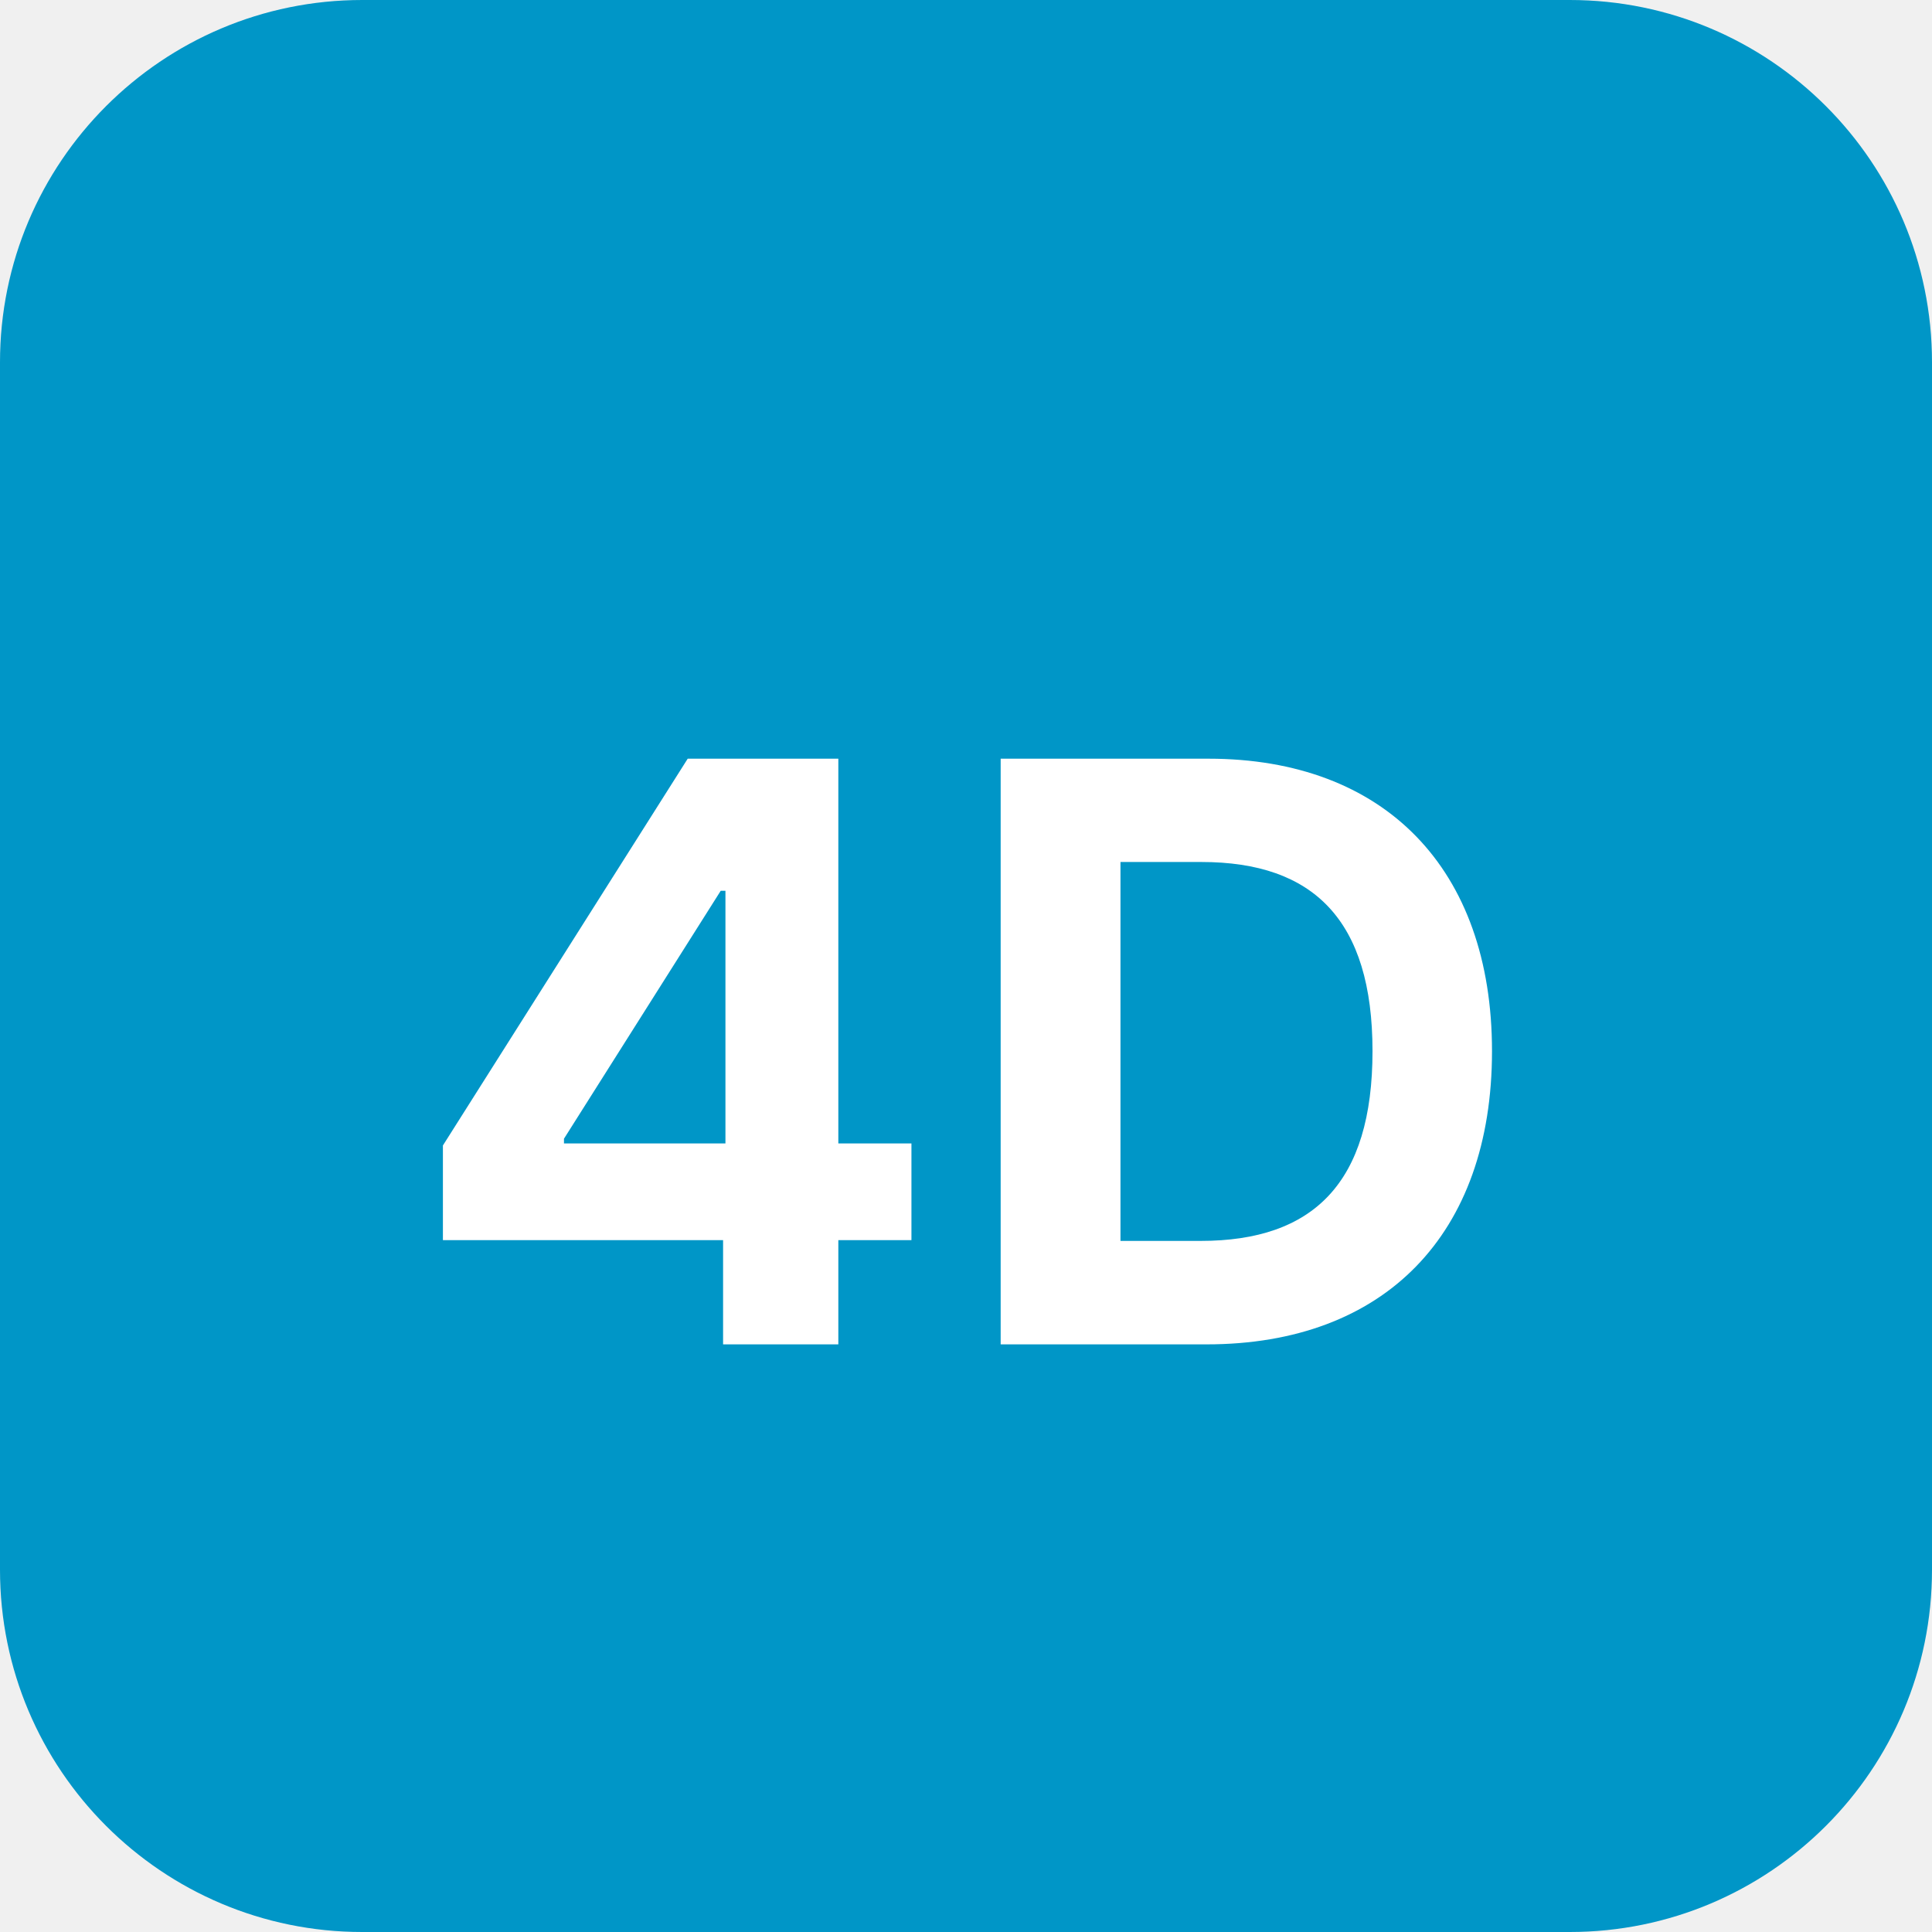
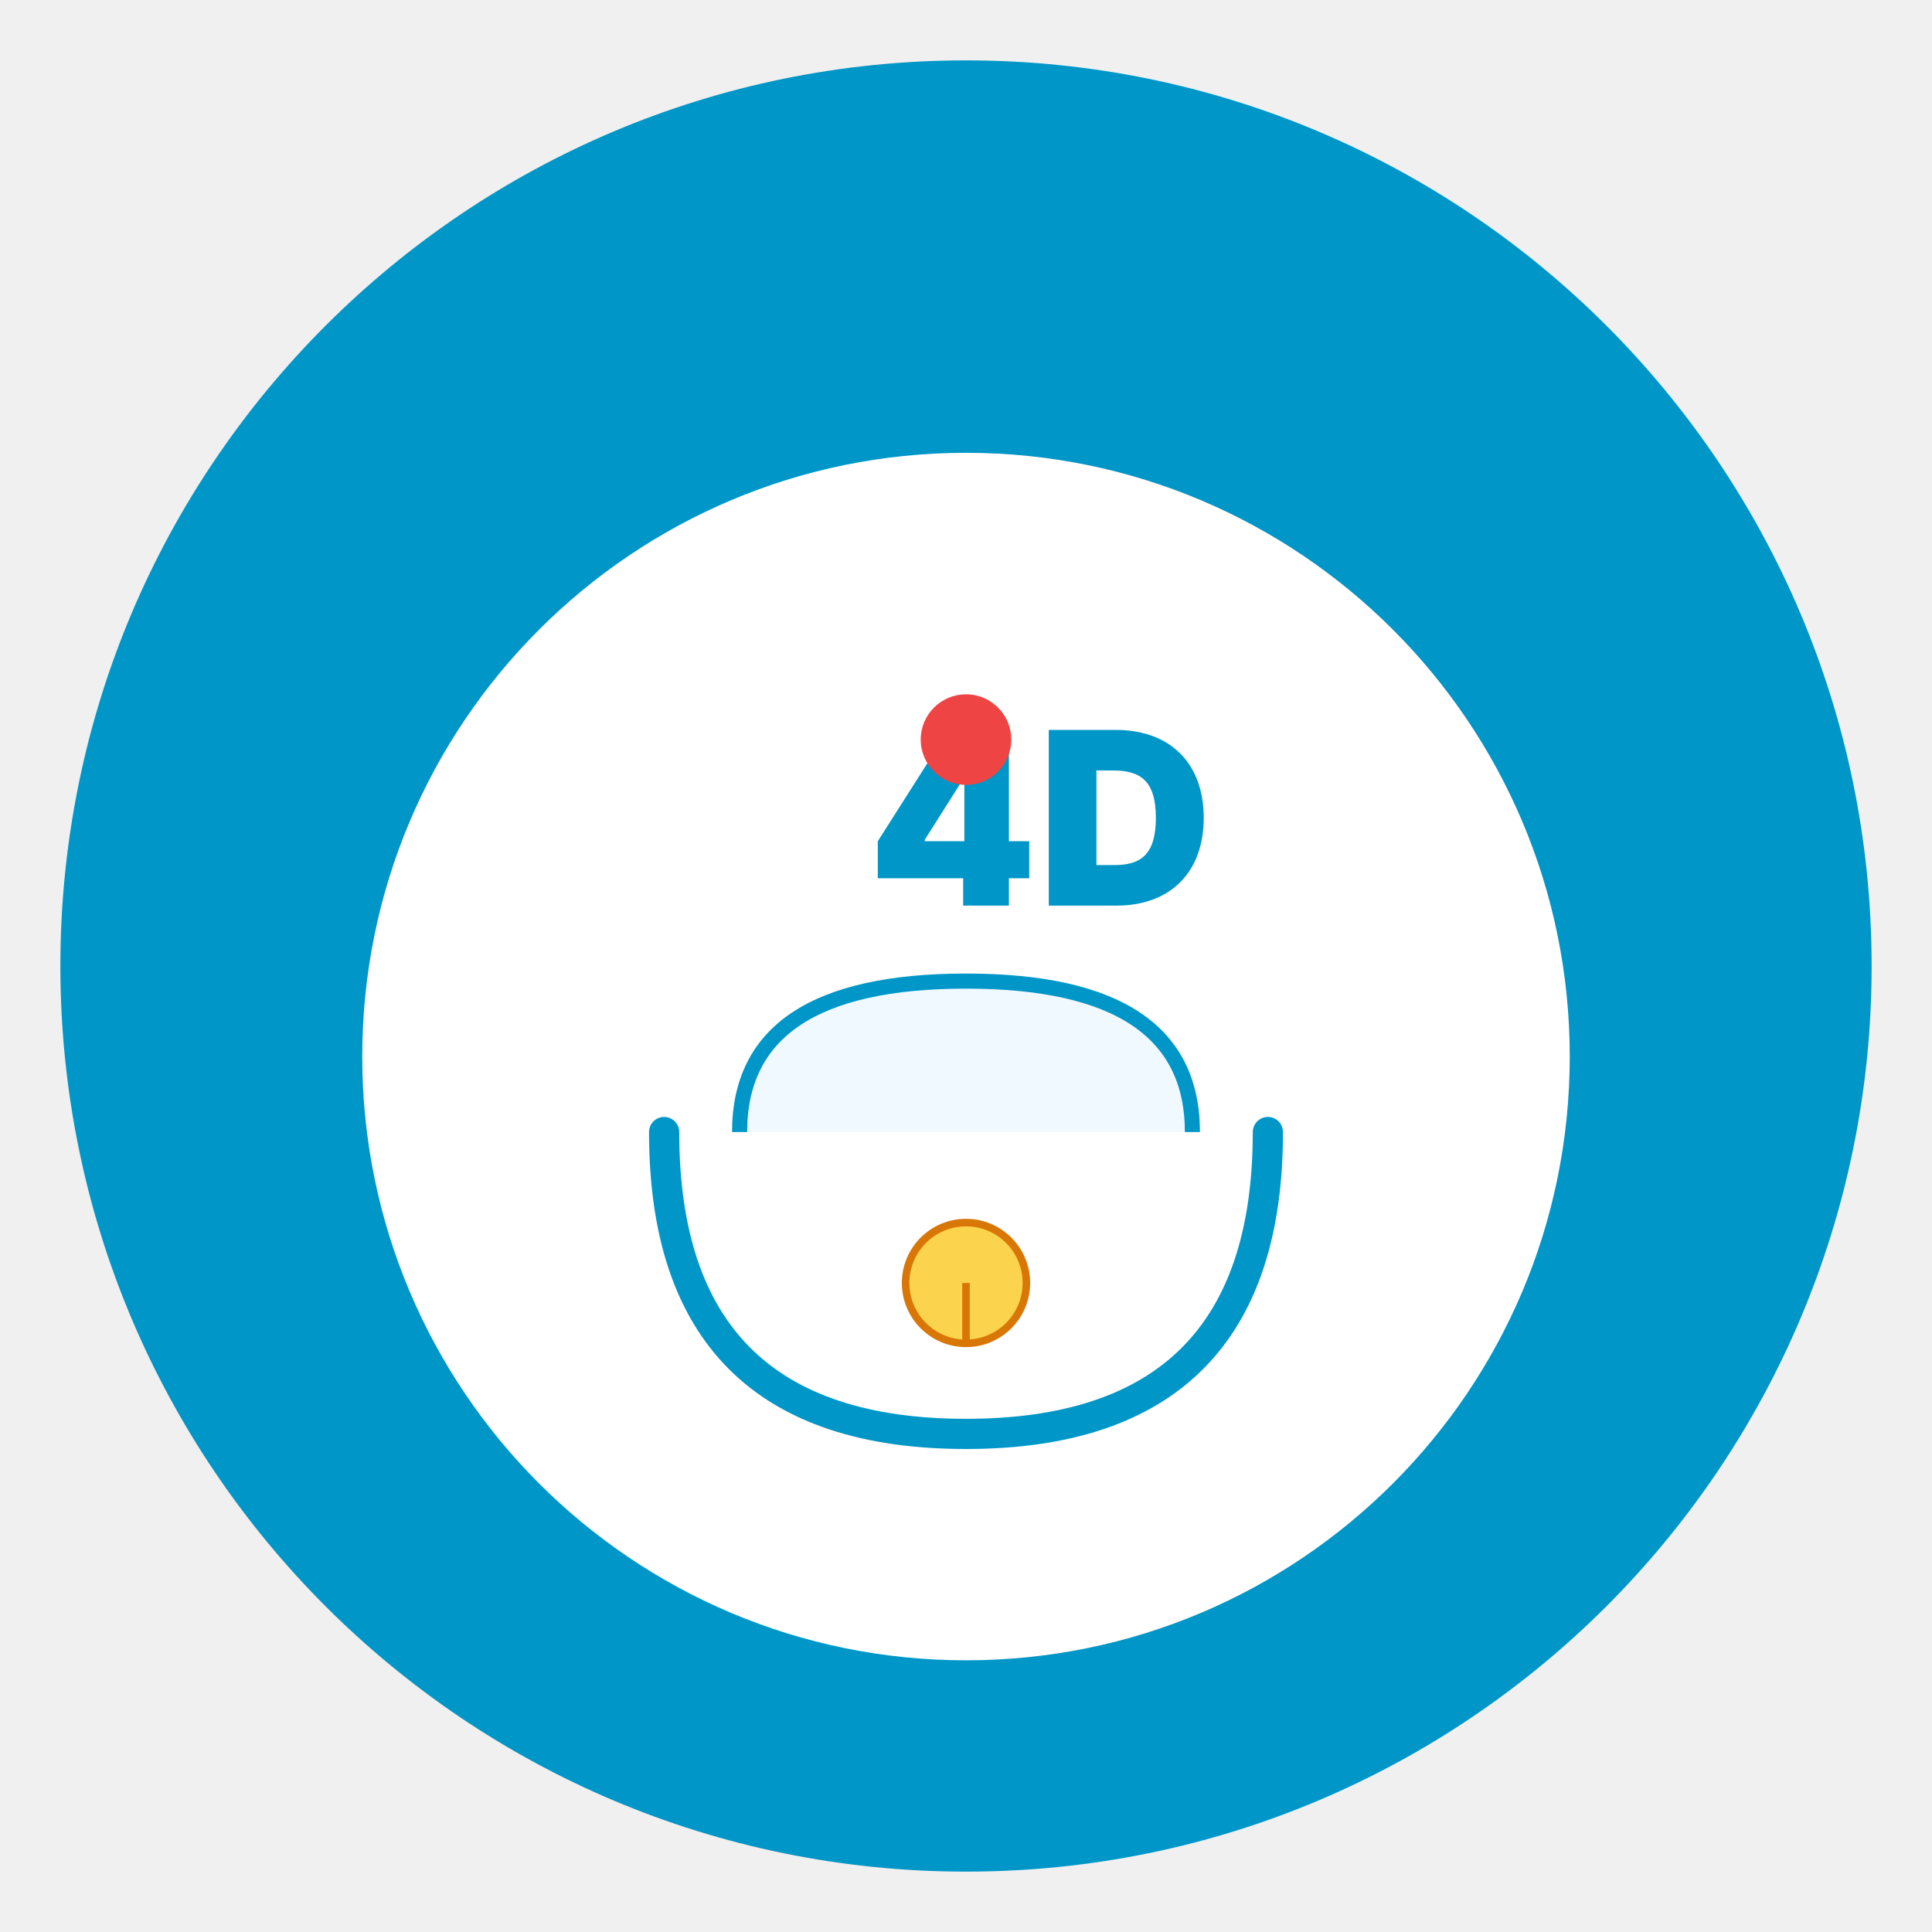
- <svg xmlns="http://www.w3.org/2000/svg" viewBox="0 0 192 192" width="192" height="192">
-   <rect width="192" height="192" rx="36" fill="#0096C7" />
-   <text x="50%" y="54%" dominant-baseline="middle" text-anchor="middle" font-family="system-ui, -apple-system, sans-serif" font-size="80" font-weight="700" fill="#ffffff">4D</text>
+ <svg xmlns="http://www.w3.org/2000/svg" viewBox="0 0 512 512">
+   <circle cx="256" cy="256" r="240" fill="#0096C7" />
+   <circle cx="256" cy="280" r="160" fill="white" />
+   <path d="M176 300 Q176 380 256 380 Q336 380 336 300" fill="none" stroke="#0096C7" stroke-width="8" stroke-linecap="round" />
+   <path d="M196 300 Q196 260 256 260 Q316 260 316 300" fill="#F0F9FF" stroke="#0096C7" stroke-width="4" />
+   <text x="230" y="240" font-family="Inter, Arial, sans-serif" font-weight="900" font-size="64" fill="#0096C7">4D</text>
+   <circle cx="256" cy="340" r="16" fill="#FCD34D" stroke="#D97706" stroke-width="2" />
+   <line x1="256" y1="340" x2="256" y2="356" stroke="#D97706" stroke-width="2" />
+   <circle cx="256" cy="196" r="12" fill="#EF4444" />
</svg>
